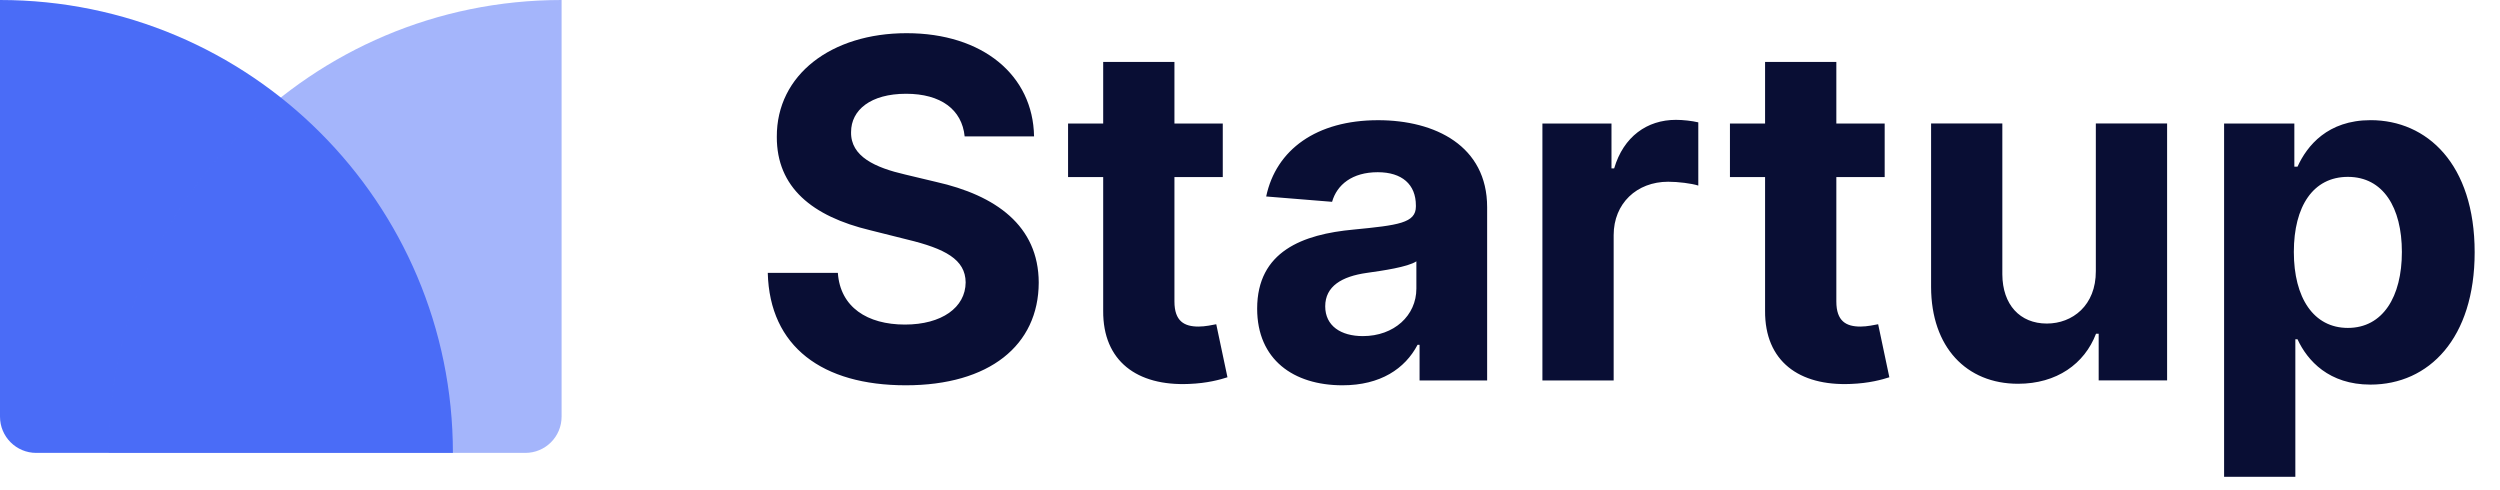
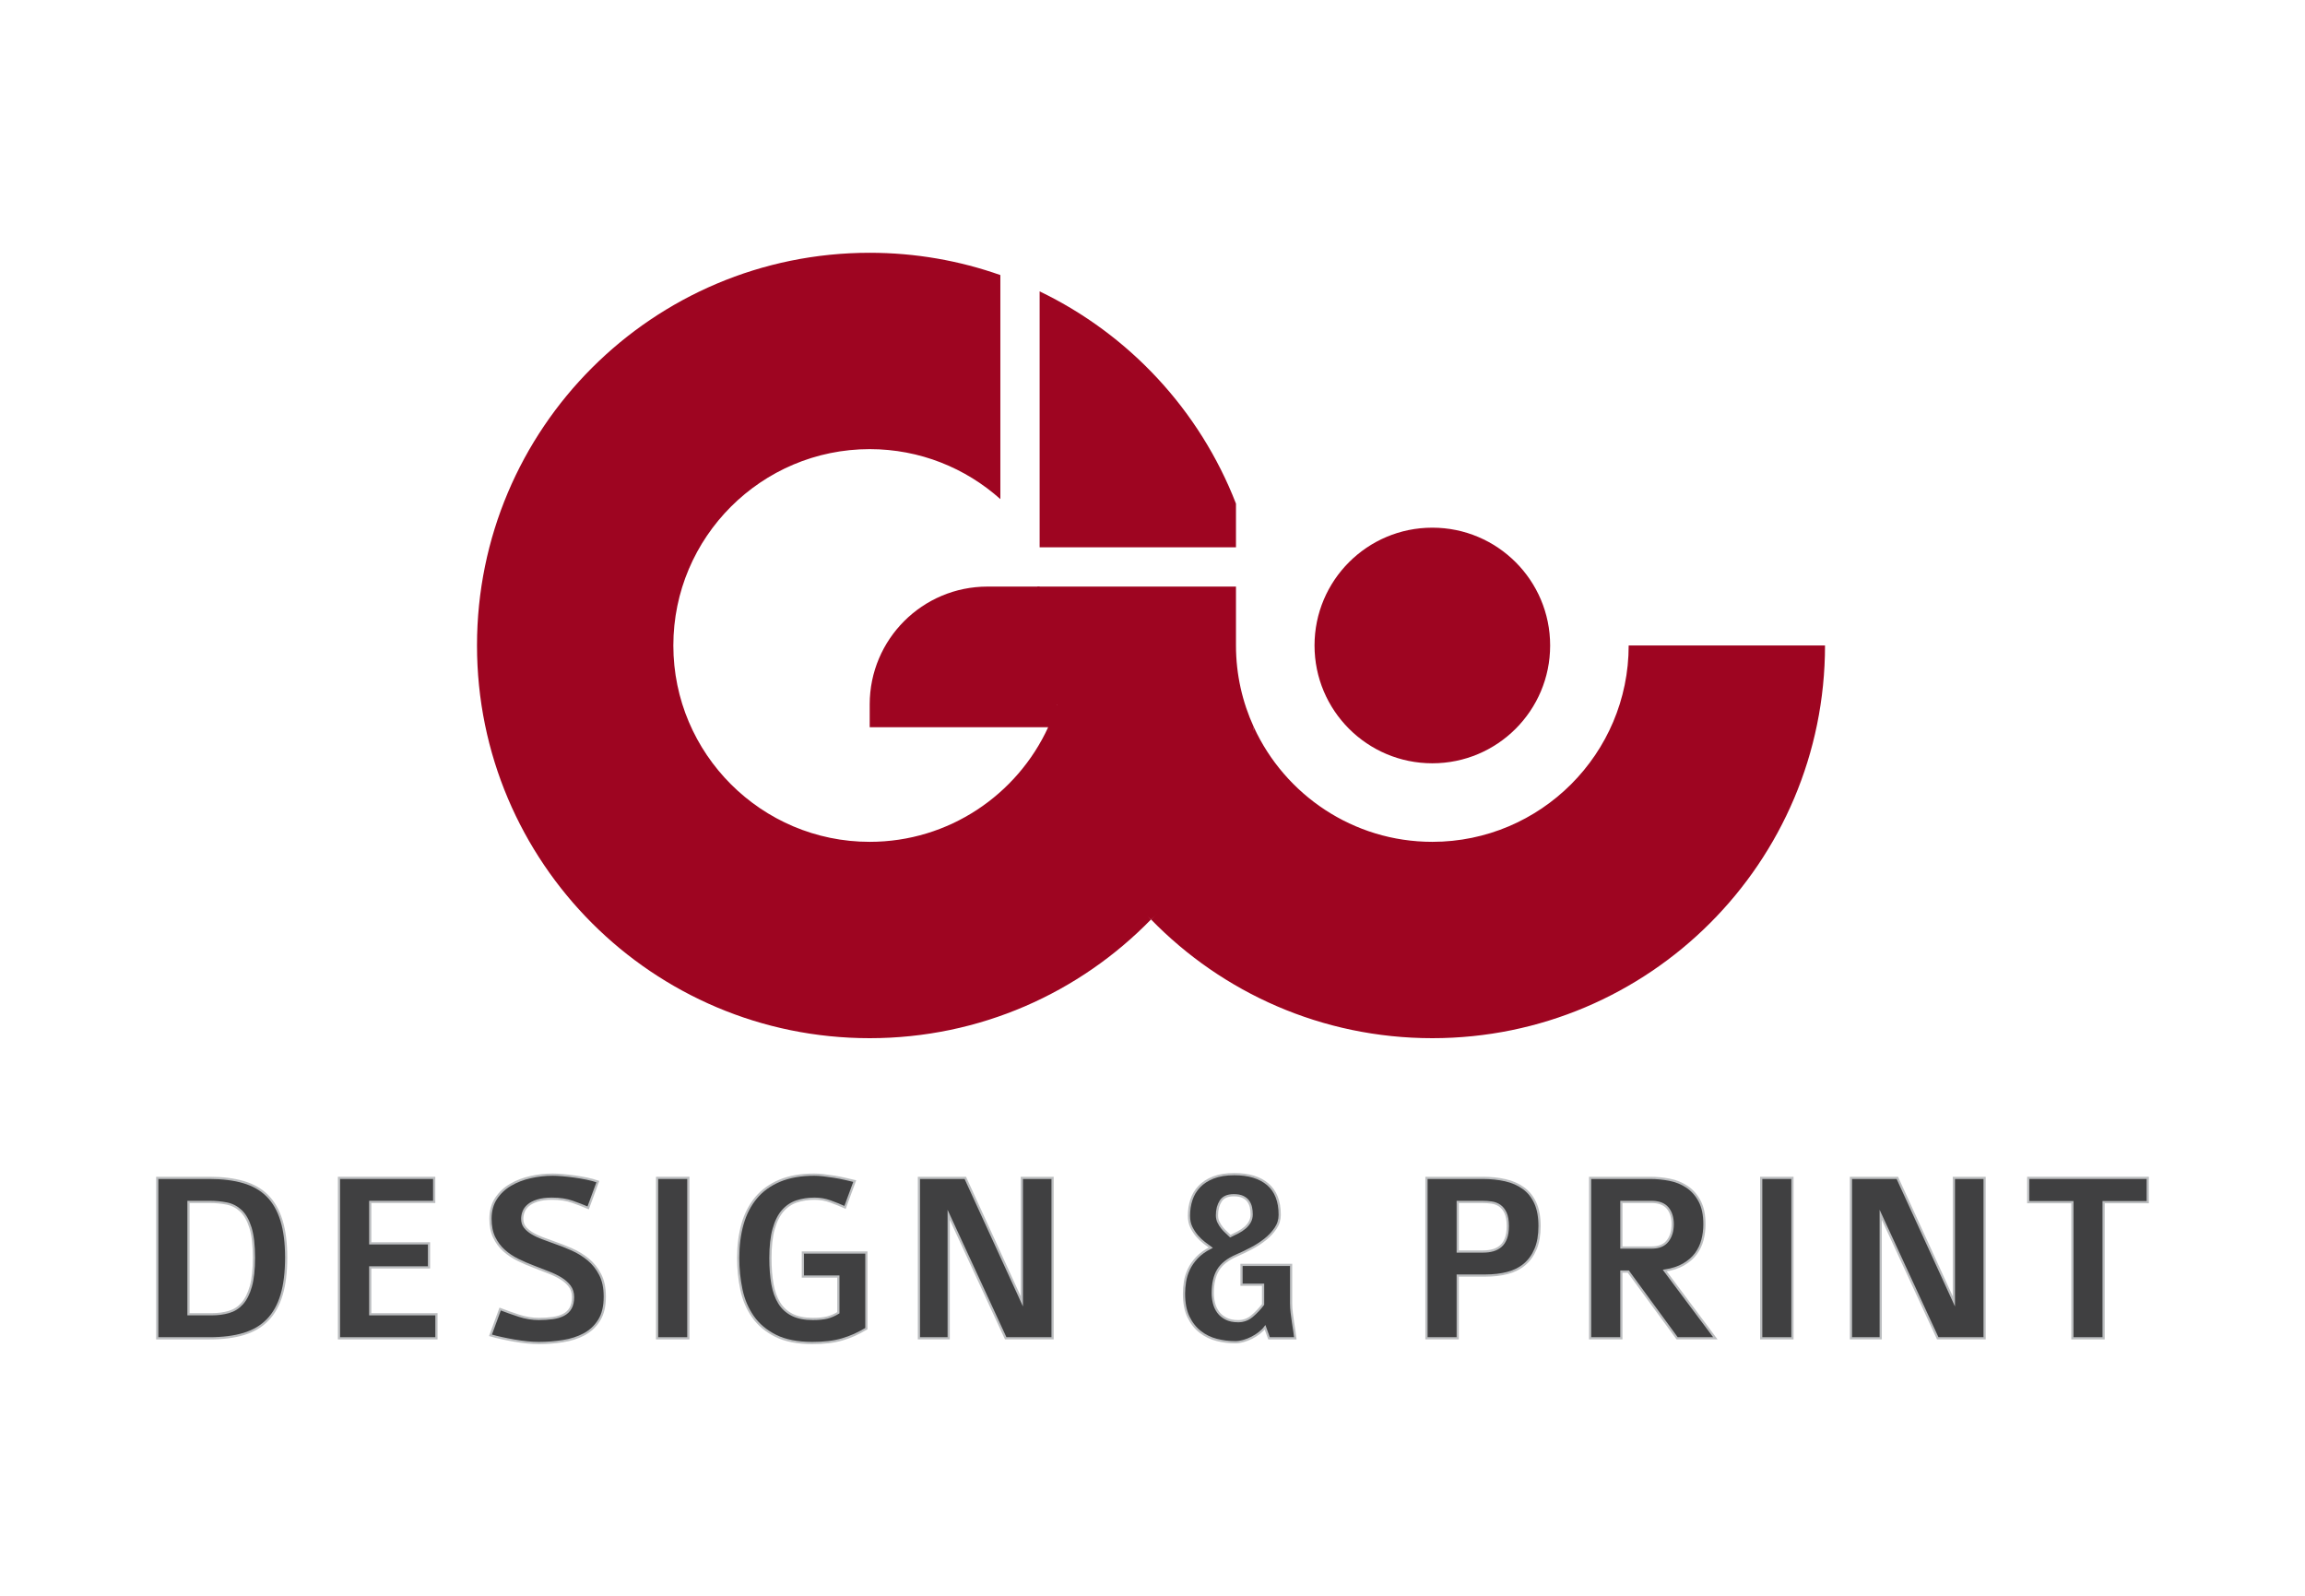
- <svg xmlns="http://www.w3.org/2000/svg" fill="none" height="27" viewBox="0 0 138 27" width="138">
-   <path d="m53.248 7.529h3.832c-.055-3.37-2.825-5.697-7.035-5.697-4.146 0-7.183 2.29-7.165 5.724-.009 2.788 1.957 4.386 5.152 5.152l2.059.517c2.059.498 3.204 1.089 3.213 2.364-.009 1.385-1.32 2.327-3.352 2.327-2.077 0-3.573-.96-3.702-2.853h-3.869c.102 4.09 3.028 6.205 7.617 6.205 4.616 0 7.331-2.207 7.34-5.669-.009-3.148-2.382-4.82-5.669-5.558l-1.699-.406c-1.643-.379-3.019-.988-2.991-2.345 0-1.219 1.08-2.114 3.038-2.114 1.911 0 3.084.868 3.232 2.354zm14.249-.711h-2.668v-3.398h-3.933v3.398h-1.939v2.955h1.939v7.386c-.018 2.779 1.874 4.155 4.727 4.035 1.016-.037 1.736-.24 2.133-.369l-.619-2.927c-.194.037-.609.129-.979.129-.785 0-1.329-.295-1.329-1.385v-6.869h2.668zm6.606 14.45c2.096 0 3.453-.914 4.146-2.234h.111v1.967h3.73v-9.565c0-3.379-2.862-4.801-6.02-4.801-3.398 0-5.632 1.625-6.177 4.21l3.638.295c.268-.942 1.108-1.634 2.521-1.634 1.339 0 2.105.674 2.105 1.837v.055c0 .914-.97 1.034-3.435 1.274-2.807.259-5.327 1.2-5.327 4.367 0 2.807 2.003 4.229 4.709 4.229zm1.126-2.715c-1.21 0-2.077-.563-2.077-1.643 0-1.108.914-1.653 2.299-1.847.859-.12 2.262-.323 2.733-.637v1.505c0 1.486-1.228 2.622-2.955 2.622zm9.912 2.447h3.933v-8.023c0-1.745 1.274-2.945 3.01-2.945.545 0 1.293.092 1.662.212v-3.49c-.351-.083-.84-.138-1.237-.138-1.588 0-2.89.923-3.407 2.678h-.148v-2.474h-3.813zm18.893-14.182h-2.668v-3.398h-3.934v3.398h-1.939v2.955h1.939v7.386c-.018 2.779 1.874 4.155 4.728 4.035 1.015-.037 1.735-.24 2.132-.369l-.618-2.927c-.194.037-.61.129-.979.129-.785 0-1.329-.295-1.329-1.385v-6.869h2.668zm11.656 8.143c.01 1.902-1.292 2.899-2.705 2.899-1.486 0-2.447-1.043-2.456-2.715v-8.328h-3.933v9.03c.009 3.315 1.948 5.337 4.801 5.337 2.133 0 3.666-1.099 4.303-2.761h.147v2.576h3.777v-14.182h-3.934zm7.08 11.357h3.933v-7.59h.12c.545 1.182 1.736 2.502 4.026 2.502 3.231 0 5.752-2.558 5.752-7.303 0-4.875-2.632-7.294-5.743-7.294-2.373 0-3.509 1.413-4.035 2.567h-.175v-2.382h-3.878zm3.85-12.409c0-2.53 1.071-4.146 2.982-4.146 1.948 0 2.982 1.69 2.982 4.146 0 2.474-1.052 4.192-2.982 4.192-1.893 0-2.982-1.662-2.982-4.192z" fill="#090e34" />
-   <g fill="#4a6cf7">
-     <path d="m0 0c13.807 0 25 11.193 25 25h-23c-1.105 0-2-.895-2-2z" />
-     <path d="m6 25c0-13.807 11.193-25 25-25v23c0 1.105-.895 2-2 2z" opacity=".5" />
+ <svg xmlns="http://www.w3.org/2000/svg" version="1.1" width="737.008" height="510.236" viewBox="0 0 737.008 510.236">
+   <defs>
+     <clipPath id="clip_0">
+       <path transform="matrix(1,0,0,-1,0,510.236)" d="M0 510.236H737.008V0H0Z" />
+     </clipPath>
+   </defs>
+   <g id="layer_1" data-name="Layer 1">
+     <g clip-path="url(#clip_0)">
+       <path transform="matrix(1,0,0,-1,520.7578,206.3859)" d="M0 0C0-34.617-28.163-62.782-62.781-62.782-88.08-62.782-109.917-47.73-119.849-26.12-124.849-49.748-136.486-70.922-152.728-87.597-129.92-111.013-98.052-125.562-62.781-125.562 6.564-125.562 62.78-69.346 62.78 0Z" fill="#9e0521" />
+       <path transform="matrix(1,0,0,-1,395.1953,174.9953)" d="M0 0V13.958C-11.552 43.769-34.152 68.068-62.781 81.832V0Z" fill="#9e0521" />
+       <path transform="matrix(1,0,0,-1,395.1953,206.3859)" d="M0 0V0 .007 18.833H-57.226-63.5V0C-63.5-6.401-63.019-12.69-62.095-18.834H-57.226C-58.625-21.082-59.573-23.777-60.049-26.136-58.609-49.947-44.717-74.113-27.165-87.597-9.612-72.797 2.402-50.685 5.715-26.12 2.057-18.161 0-9.318 0 0" fill="#9e0521" />
+       <path transform="matrix(1,0,0,-1,495.6475,206.3859)" d="M0 0C0-20.804-16.864-37.668-37.668-37.668-58.473-37.668-75.337-20.804-75.337 0-75.337 20.804-58.473 37.668-37.668 37.668-16.864 37.668 0 20.804 0 0" fill="#9e0521" />
+       <path transform="matrix(1,0,0,-1,333.8208,224.5002)" d="M0 0C-.924 6.144-1.406 11.713-1.406 18.114V36.948H-18.073C-38.876 36.948-55.741 20.084-55.741-.72V-8.022H4.149V0Z" fill="#9e0521" />
+       <path transform="matrix(1,0,0,-1,335.1465,232.5221)" d="M0 0C-9.933-21.604-31.772-36.646-57.067-36.646-91.685-36.646-119.848-8.481-119.848 26.137-119.848 60.754-91.685 88.917-57.067 88.917-41.032 88.917-26.392 82.867-15.288 72.937V144.573C-28.358 149.185-42.418 151.698-57.067 151.698-126.413 151.698-182.629 95.481-182.629 26.136-182.629-43.21-126.413-99.426-57.067-99.426-21.795-99.426 10.076-84.879 32.884-61.461 16.645-44.789 5.002-23.624 0 0" fill="#9e0521" />
+       <path transform="matrix(1,0,0,-1,81.1973,402.1403)" d="M0 0C0 4.017-.371 7.215-1.11 9.595-1.852 11.973-2.868 13.769-4.163 14.984-5.458 16.199-6.965 16.979-8.682 17.323-10.399 17.666-12.237 17.839-14.191 17.839H-20.931V-18.075H-13.479C-11.523-18.075-9.712-17.838-8.048-17.362-6.383-16.887-4.955-15.988-3.767-14.666-2.577-13.346-1.653-11.509-.991-9.156-.331-6.806 0-3.753 0 0M10.306 .08C10.306-4.625 9.816-8.615 8.839-11.892 7.86-15.169 6.368-17.838 4.36-19.897 2.351-21.96-.187-23.454-3.251-24.378-6.316-25.304-9.964-25.766-14.191-25.766H-30.92V25.528H-14.191C-10.069 25.528-6.462 25.079-3.37 24.181-.278 23.281 2.271 21.828 4.28 19.82 6.289 17.812 7.795 15.183 8.8 11.933 9.803 8.682 10.306 4.73 10.306 .08" fill="#404041" />
+       <path transform="matrix(1,0,0,-1,81.1973,402.1403)" stroke-width=".709" stroke-linecap="butt" stroke-miterlimit="10" stroke-linejoin="miter" fill="none" stroke="#bcbec0" d="M0 0C0 4.017-.371 7.215-1.11 9.595-1.852 11.973-2.868 13.769-4.163 14.984-5.458 16.199-6.965 16.979-8.682 17.323-10.399 17.666-12.237 17.839-14.191 17.839H-20.931V-18.075H-13.479C-11.523-18.075-9.712-17.838-8.048-17.362-6.383-16.887-4.955-15.988-3.767-14.666-2.577-13.346-1.653-11.509-.991-9.156-.331-6.806 0-3.753 0 0ZM10.306 .08C10.306-4.625 9.816-8.615 8.839-11.892 7.86-15.169 6.368-17.838 4.36-19.897 2.351-21.96-.187-23.454-3.251-24.378-6.316-25.304-9.964-25.766-14.191-25.766H-30.92V25.528H-14.191C-10.069 25.528-6.462 25.079-3.37 24.181-.278 23.281 2.271 21.828 4.28 19.82 6.289 17.812 7.795 15.183 8.8 11.933 9.803 8.682 10.306 4.73 10.306 .08Z" />
+       <path transform="matrix(1,0,0,-1,108.3887,427.9059)" d="M0 0V51.294H30.443V43.604H9.989V30.364H28.779V22.674H9.989V7.69H31.157V0Z" fill="#404041" />
+       <path transform="matrix(1,0,0,-1,108.3887,427.9059)" stroke-width=".709" stroke-linecap="butt" stroke-miterlimit="10" stroke-linejoin="miter" fill="none" stroke="#bcbec0" d="M0 0V51.294H30.443V43.604H9.989V30.364H28.779V22.674H9.989V7.69H31.157V0H0Z" />
+       <path transform="matrix(1,0,0,-1,193.377,414.5866)" d="M0 0C0-3.118-.608-5.643-1.823-7.57-3.04-9.502-4.638-10.994-6.62-12.051-8.602-13.107-10.861-13.835-13.398-14.23-15.936-14.628-18.525-14.825-21.168-14.825-22.277-14.825-23.494-14.759-24.814-14.628-26.137-14.495-27.484-14.311-28.858-14.071-30.233-13.835-31.581-13.568-32.901-13.279-34.223-12.99-35.438-12.686-36.548-12.368L-33.456-3.964C-31.554-4.705-29.546-5.419-27.431-6.104-25.317-6.792-23.203-7.136-21.089-7.136-19.503-7.136-18.036-7.044-16.688-6.857-15.341-6.674-14.179-6.33-13.2-5.827-12.223-5.325-11.47-4.611-10.94-3.687-10.413-2.763-10.147-1.586-10.147-.159-10.147 1.215-10.505 2.378-11.218 3.329-11.932 4.281-12.871 5.113-14.032 5.827-15.195 6.54-16.544 7.187-18.076 7.771-19.609 8.352-21.168 8.958-22.753 9.594-24.445 10.228-26.123 10.953-27.788 11.772-29.452 12.593-30.933 13.583-32.228 14.746-33.523 15.908-34.566 17.31-35.359 18.947-36.151 20.585-36.548 22.567-36.548 24.895-36.548 27.432-35.953 29.599-34.765 31.396-33.575 33.19-32.029 34.646-30.126 35.755-28.224 36.865-26.097 37.685-23.744 38.213-21.394 38.74-19.027 39.006-16.648 39.006-15.804 39.006-14.76 38.952-13.518 38.847-12.276 38.74-10.994 38.597-9.672 38.411-8.352 38.227-7.044 38.001-5.748 37.737-4.453 37.473-3.277 37.155-2.22 36.786L-5.312 28.382C-6.792 29.018-8.471 29.663-10.346 30.324-12.223 30.984-14.403 31.315-16.887 31.315-18.737 31.315-20.283 31.117-21.524 30.722-22.767 30.324-23.744 29.821-24.458 29.216-25.172 28.606-25.675 27.919-25.964 27.153-26.255 26.387-26.4 25.633-26.4 24.895-26.4 23.836-26.123 22.951-25.567 22.238-25.013 21.524-24.26 20.876-23.309 20.296-22.357 19.713-21.261 19.187-20.019 18.71-18.777 18.234-17.469 17.76-16.094 17.283-14.244 16.648-12.368 15.908-10.465 15.063-8.563 14.217-6.832 13.146-5.272 11.854-3.714 10.558-2.445 8.958-1.467 7.057-.489 5.153 0 2.801 0 0" fill="#404041" />
+       <path transform="matrix(1,0,0,-1,193.377,414.5866)" stroke-width=".709" stroke-linecap="butt" stroke-miterlimit="10" stroke-linejoin="miter" fill="none" stroke="#bcbec0" d="M0 0C0-3.118-.608-5.643-1.823-7.57-3.04-9.502-4.638-10.994-6.62-12.051-8.602-13.107-10.861-13.835-13.398-14.23-15.936-14.628-18.525-14.825-21.168-14.825-22.277-14.825-23.494-14.759-24.814-14.628-26.137-14.495-27.484-14.311-28.858-14.071-30.233-13.835-31.581-13.568-32.901-13.279-34.223-12.99-35.438-12.686-36.548-12.368L-33.456-3.964C-31.554-4.705-29.546-5.419-27.431-6.104-25.317-6.792-23.203-7.136-21.089-7.136-19.503-7.136-18.036-7.044-16.688-6.857-15.341-6.674-14.179-6.33-13.2-5.827-12.223-5.325-11.47-4.611-10.94-3.687-10.413-2.763-10.147-1.586-10.147-.159-10.147 1.215-10.505 2.378-11.218 3.329-11.932 4.281-12.871 5.113-14.032 5.827-15.195 6.54-16.544 7.187-18.076 7.771-19.609 8.352-21.168 8.958-22.753 9.594-24.445 10.228-26.123 10.953-27.788 11.772-29.452 12.593-30.933 13.583-32.228 14.746-33.523 15.908-34.566 17.31-35.359 18.947-36.151 20.585-36.548 22.567-36.548 24.895-36.548 27.432-35.953 29.599-34.765 31.396-33.575 33.19-32.029 34.646-30.126 35.755-28.224 36.865-26.097 37.685-23.744 38.213-21.394 38.74-19.027 39.006-16.648 39.006-15.804 39.006-14.76 38.952-13.518 38.847-12.276 38.74-10.994 38.597-9.672 38.411-8.352 38.227-7.044 38.001-5.748 37.737-4.453 37.473-3.277 37.155-2.22 36.786L-5.312 28.382C-6.792 29.018-8.471 29.663-10.346 30.324-12.223 30.984-14.403 31.315-16.887 31.315-18.737 31.315-20.283 31.117-21.524 30.722-22.767 30.324-23.744 29.821-24.458 29.216-25.172 28.606-25.675 27.919-25.964 27.153-26.255 26.387-26.4 25.633-26.4 24.895-26.4 23.836-26.123 22.951-25.567 22.238-25.013 21.524-24.26 20.876-23.309 20.296-22.357 19.713-21.261 19.187-20.019 18.71-18.777 18.234-17.469 17.76-16.094 17.283-14.244 16.648-12.368 15.908-10.465 15.063-8.563 14.217-6.832 13.146-5.272 11.854-3.714 10.558-2.445 8.958-1.467 7.057-.489 5.153 0 2.801 0 0Z" />
+       <path transform="matrix(1,0,0,-1,0,510.236)" d="M210.104 133.624H220.093V82.33H210.104Z" fill="#404041" />
+       <path transform="matrix(1,0,0,-1,0,510.236)" stroke-width=".709" stroke-linecap="butt" stroke-miterlimit="10" stroke-linejoin="miter" fill="none" stroke="#bcbec0" d="M210.104 133.624H220.093V82.33H210.104Z" />
+       <path transform="matrix(1,0,0,-1,273.1641,426.8356)" d="M0 0C-1.244-.555-2.542-1.03-3.892-1.427-5.242-1.822-6.699-2.113-8.261-2.299-9.824-2.483-11.559-2.576-13.464-2.576-18.177-2.576-22.069-1.81-25.14-.277-28.212 1.255-30.635 3.29-32.409 5.827-34.183 8.364-35.414 11.258-36.104 14.508-36.792 17.759-37.135 21.128-37.135 24.616-37.135 28.58-36.673 32.188-35.748 35.438-34.823 38.688-33.383 41.489-31.427 43.842-29.472 46.193-26.947 48.018-23.855 49.313-20.764 50.606-17.077 51.255-12.796 51.255-11.897 51.255-10.894 51.188-9.783 51.057-8.674 50.924-7.537 50.767-6.374 50.581-5.212 50.396-4.062 50.171-2.926 49.907-1.79 49.643-.772 49.404 .127 49.193L-2.965 40.79C-4.499 41.477-6.07 42.11-7.683 42.692-9.295 43.273-10.973 43.564-12.717 43.564-14.778 43.564-16.681 43.273-18.425 42.692-20.169 42.11-21.663 41.106-22.904 39.681-24.146 38.253-25.111 36.312-25.798 33.854-26.485 31.396-26.828 28.315-26.828 24.616-26.828 21.497-26.618 18.736-26.194 16.332-25.771 13.927-25.045 11.893-24.014 10.229-22.983 8.563-21.596 7.294-19.852 6.422-18.107 5.55-15.915 5.113-13.271 5.113-11.422 5.113-9.902 5.259-8.713 5.55-7.523 5.84-6.322 6.354-5.105 7.097V18.671H-16.442V26.36H3.853V2.021C2.528 1.229 1.244 .556 0 0" fill="#404041" />
+       <path transform="matrix(1,0,0,-1,273.1641,426.8356)" stroke-width=".709" stroke-linecap="butt" stroke-miterlimit="10" stroke-linejoin="miter" fill="none" stroke="#bcbec0" d="M0 0C-1.244-.555-2.542-1.03-3.892-1.427-5.242-1.822-6.699-2.113-8.261-2.299-9.824-2.483-11.559-2.576-13.464-2.576-18.177-2.576-22.069-1.81-25.14-.277-28.212 1.255-30.635 3.29-32.409 5.827-34.183 8.364-35.414 11.258-36.104 14.508-36.792 17.759-37.135 21.128-37.135 24.616-37.135 28.58-36.673 32.188-35.748 35.438-34.823 38.688-33.383 41.489-31.427 43.842-29.472 46.193-26.947 48.018-23.855 49.313-20.764 50.606-17.077 51.255-12.796 51.255-11.897 51.255-10.894 51.188-9.783 51.057-8.674 50.924-7.537 50.767-6.374 50.581-5.212 50.396-4.062 50.171-2.926 49.907-1.79 49.643-.772 49.404 .127 49.193L-2.965 40.79C-4.499 41.477-6.07 42.11-7.683 42.692-9.295 43.273-10.973 43.564-12.717 43.564-14.778 43.564-16.681 43.273-18.425 42.692-20.169 42.11-21.663 41.106-22.904 39.681-24.146 38.253-25.111 36.312-25.798 33.854-26.485 31.396-26.828 28.315-26.828 24.616-26.828 21.497-26.618 18.736-26.194 16.332-25.771 13.927-25.045 11.893-24.014 10.229-22.983 8.563-21.596 7.294-19.852 6.422-18.107 5.55-15.915 5.113-13.271 5.113-11.422 5.113-9.902 5.259-8.713 5.55-7.523 5.84-6.322 6.354-5.105 7.097V18.671H-16.442V26.36H3.853V2.021C2.528 1.229 1.244 .556 0 0Z" />
+       <path transform="matrix(1,0,0,-1,321.5703,427.9059)" d="M0 0-18.234 39.481V0H-27.748V51.294H-12.923L5.153 11.813V51.294H14.984V0Z" fill="#404041" />
+       <path transform="matrix(1,0,0,-1,321.5703,427.9059)" stroke-width=".709" stroke-linecap="butt" stroke-miterlimit="10" stroke-linejoin="miter" fill="none" stroke="#bcbec0" d="M0 0-18.234 39.481V0H-27.748V51.294H-12.923L5.153 11.813V51.294H14.984V0H0Z" />
+       <path transform="matrix(1,0,0,-1,400.2148,388.2663)" d="M0 0C0 .793-.079 1.547-.236 2.261-.396 2.975-.687 3.62-1.108 4.202-1.532 4.783-2.113 5.245-2.854 5.59-3.595 5.934-4.546 6.105-5.707 6.105-7.717 6.105-9.116 5.483-9.909 4.242-10.701 2.999-11.099 1.479-11.099-.315-11.099-1.108-10.939-1.837-10.622-2.497-10.306-3.158-9.923-3.766-9.474-4.319-9.024-4.875-8.562-5.363-8.085-5.787-7.609-6.211-7.187-6.606-6.816-6.977-6.024-6.606-5.22-6.211-4.398-5.787-3.58-5.363-2.842-4.875-2.18-4.319-1.52-3.766-.989-3.131-.595-2.418-.197-1.704 0-.897 0 0M5.551-39.64 4.281-36.128C3.807-36.755 3.197-37.354 2.458-37.93 1.718-38.505 .912-39.016 .04-39.459-.832-39.9-1.73-40.254-2.654-40.517-3.58-40.775-4.438-40.907-5.231-40.907-7.24-40.907-9.224-40.655-11.178-40.155-13.134-39.654-14.892-38.797-16.449-37.583-18.01-36.369-19.265-34.772-20.216-32.794-21.166-30.813-21.644-28.32-21.644-25.312-21.644-24.151-21.537-22.898-21.325-21.553-21.114-20.207-20.704-18.888-20.098-17.595-19.489-16.302-18.631-15.062-17.521-13.874-16.41-12.687-14.932-11.618-13.08-10.668-13.662-10.246-14.35-9.73-15.143-9.124-15.935-8.518-16.687-7.805-17.4-6.987-18.114-6.17-18.736-5.231-19.265-4.177-19.794-3.121-20.058-1.881-20.058-.455-20.058 1.338-19.794 3.04-19.265 4.65-18.736 6.261-17.891 7.672-16.728 8.887-15.564 10.101-14.071 11.063-12.247 11.774-10.425 12.487-8.191 12.845-5.549 12.845-.95 12.845 2.616 11.761 5.153 9.594 7.69 7.426 8.96 4.175 8.96-.157 8.96-1.744 8.511-3.198 7.611-4.519 6.713-5.84 5.591-7.029 4.242-8.086 2.896-9.144 1.414-10.096-.197-10.939-1.811-11.786-3.355-12.524-4.836-13.16-7.638-14.377-9.605-15.923-10.741-17.798-11.879-19.675-12.445-22.146-12.445-25.211-12.445-26.269-12.314-27.325-12.053-28.382-11.789-29.438-11.354-30.392-10.751-31.236-10.146-32.082-9.316-32.782-8.266-33.337-7.214-33.892-5.897-34.169-4.319-34.169-2.639-34.169-1.15-33.624 .138-32.532 1.426-31.441 2.596-30.205 3.647-28.82V-22.515H-3.249V-16.173H12.605V-28.54C12.605-29.438 12.673-30.431 12.805-31.514 12.937-32.598 13.083-33.653 13.24-34.685 13.398-35.715 13.544-36.667 13.677-37.539 13.809-38.411 13.9-39.111 13.954-39.64Z" fill="#404041" />
+       <path transform="matrix(1,0,0,-1,400.2148,388.2663)" stroke-width=".709" stroke-linecap="butt" stroke-miterlimit="10" stroke-linejoin="miter" fill="none" stroke="#bcbec0" d="M0 0C0 .793-.079 1.547-.236 2.261-.396 2.975-.687 3.62-1.108 4.202-1.532 4.783-2.113 5.245-2.854 5.59-3.595 5.934-4.546 6.105-5.707 6.105-7.717 6.105-9.116 5.483-9.909 4.242-10.701 2.999-11.099 1.479-11.099-.315-11.099-1.108-10.939-1.837-10.622-2.497-10.306-3.158-9.923-3.766-9.474-4.319-9.024-4.875-8.562-5.363-8.085-5.787-7.609-6.211-7.187-6.606-6.816-6.977-6.024-6.606-5.22-6.211-4.398-5.787-3.58-5.363-2.842-4.875-2.18-4.319-1.52-3.766-.989-3.131-.595-2.418-.197-1.704 0-.897 0 0ZM5.551-39.64 4.281-36.128C3.807-36.755 3.197-37.354 2.458-37.93 1.718-38.505 .912-39.016 .04-39.459-.832-39.9-1.73-40.254-2.654-40.517-3.58-40.775-4.438-40.907-5.231-40.907-7.24-40.907-9.224-40.655-11.178-40.155-13.134-39.654-14.892-38.797-16.449-37.583-18.01-36.369-19.265-34.772-20.216-32.794-21.166-30.813-21.644-28.32-21.644-25.312-21.644-24.151-21.537-22.898-21.325-21.553-21.114-20.207-20.704-18.888-20.098-17.595-19.489-16.302-18.631-15.062-17.521-13.874-16.41-12.687-14.932-11.618-13.08-10.668-13.662-10.246-14.35-9.73-15.143-9.124-15.935-8.518-16.687-7.805-17.4-6.987-18.114-6.17-18.736-5.231-19.265-4.177-19.794-3.121-20.058-1.881-20.058-.455-20.058 1.338-19.794 3.04-19.265 4.65-18.736 6.261-17.891 7.672-16.728 8.887-15.564 10.101-14.071 11.063-12.247 11.774-10.425 12.487-8.191 12.845-5.549 12.845-.95 12.845 2.616 11.761 5.153 9.594 7.69 7.426 8.96 4.175 8.96-.157 8.96-1.744 8.511-3.198 7.611-4.519 6.713-5.84 5.591-7.029 4.242-8.086 2.896-9.144 1.414-10.096-.197-10.939-1.811-11.786-3.355-12.524-4.836-13.16-7.638-14.377-9.605-15.923-10.741-17.798-11.879-19.675-12.445-22.146-12.445-25.211-12.445-26.269-12.314-27.325-12.053-28.382-11.789-29.438-11.354-30.392-10.751-31.236-10.146-32.082-9.316-32.782-8.266-33.337-7.214-33.892-5.897-34.169-4.319-34.169-2.639-34.169-1.15-33.624 .138-32.532 1.426-31.441 2.596-30.205 3.647-28.82V-22.515H-3.249V-16.173H12.605V-28.54C12.605-29.438 12.673-30.431 12.805-31.514 12.937-32.598 13.083-33.653 13.24-34.685 13.398-35.715 13.544-36.667 13.677-37.539 13.809-38.411 13.9-39.111 13.954-39.64H5.551Z" />
+       <path transform="matrix(1,0,0,-1,482.1113,391.9919)" d="M0 0C0 1.744-.237 3.132-.714 4.162-1.189 5.192-1.812 5.973-2.576 6.501-3.344 7.028-4.216 7.359-5.192 7.492-6.171 7.623-7.162 7.69-8.166 7.69H-16.016V-8.166H-7.771C-6.713-8.166-5.708-8.035-4.758-7.77-3.807-7.506-2.974-7.068-2.261-6.462-1.546-5.854-.991-5.021-.596-3.964-.198-2.906 0-1.586 0 0M10.147 0C10.147-2.906 9.725-5.365 8.88-7.373 8.032-9.383 6.857-11.021 5.352-12.288 3.846-13.557 2.033-14.469-.079-15.022-2.193-15.579-4.547-15.855-7.136-15.855H-16.016V-35.914H-26.005V15.38H-8.008C-5.418 15.38-3.014 15.129-.793 14.627 1.427 14.124 3.355 13.279 4.995 12.09 6.633 10.901 7.9 9.315 8.8 7.333 9.697 5.353 10.147 2.906 10.147 0" fill="#404041" />
+       <path transform="matrix(1,0,0,-1,482.1113,391.9919)" stroke-width=".709" stroke-linecap="butt" stroke-miterlimit="10" stroke-linejoin="miter" fill="none" stroke="#bcbec0" d="M0 0C0 1.744-.237 3.132-.714 4.162-1.189 5.192-1.812 5.973-2.576 6.501-3.344 7.028-4.216 7.359-5.192 7.492-6.171 7.623-7.162 7.69-8.166 7.69H-16.016V-8.166H-7.771C-6.713-8.166-5.708-8.035-4.758-7.77-3.807-7.506-2.974-7.068-2.261-6.462-1.546-5.854-.991-5.021-.596-3.964-.198-2.906 0-1.586 0 0ZM10.147 0C10.147-2.906 9.725-5.365 8.88-7.373 8.032-9.383 6.857-11.021 5.352-12.288 3.846-13.557 2.033-14.469-.079-15.022-2.193-15.579-4.547-15.855-7.136-15.855H-16.016V-35.914H-26.005V15.38H-8.008C-5.418 15.38-3.014 15.129-.793 14.627 1.427 14.124 3.355 13.279 4.995 12.09 6.633 10.901 7.9 9.315 8.8 7.333 9.697 5.353 10.147 2.906 10.147 0Z" />
+       <path transform="matrix(1,0,0,-1,534.832,391.4372)" d="M0 0C0 2.167-.543 3.897-1.625 5.193-2.709 6.487-4.439 7.137-6.818 7.137H-16.411V-7.452H-6.738C-4.413-7.452-2.709-6.752-1.625-5.352-.543-3.951 0-2.168 0 0M1.427-36.469-14.191-15.143H-16.411V-36.469H-26.4V14.825H-7.215C-5.153 14.825-3.093 14.627-1.03 14.23 1.029 13.835 2.894 13.081 4.559 11.972 6.224 10.861 7.57 9.342 8.602 7.413 9.633 5.482 10.147 3.014 10.147 0 10.147-1.744 9.937-3.423 9.514-5.034 9.09-6.646 8.391-8.112 7.413-9.435 6.435-10.756 5.126-11.892 3.487-12.843 1.85-13.795-.158-14.456-2.537-14.825L13.637-36.469Z" fill="#404041" />
+       <path transform="matrix(1,0,0,-1,534.832,391.4372)" stroke-width=".709" stroke-linecap="butt" stroke-miterlimit="10" stroke-linejoin="miter" fill="none" stroke="#bcbec0" d="M0 0C0 2.167-.543 3.897-1.625 5.193-2.709 6.487-4.439 7.137-6.818 7.137H-16.411V-7.452H-6.738C-4.413-7.452-2.709-6.752-1.625-5.352-.543-3.951 0-2.168 0 0ZM1.427-36.469-14.191-15.143H-16.411V-36.469H-26.4V14.825H-7.215C-5.153 14.825-3.093 14.627-1.03 14.23 1.029 13.835 2.894 13.081 4.559 11.972 6.224 10.861 7.57 9.342 8.602 7.413 9.633 5.482 10.147 3.014 10.147 0 10.147-1.744 9.937-3.423 9.514-5.034 9.09-6.646 8.391-8.112 7.413-9.435 6.435-10.756 5.126-11.892 3.487-12.843 1.85-13.795-.158-14.456-2.537-14.825L13.637-36.469H1.427Z" />
+       <path transform="matrix(1,0,0,-1,0,510.236)" d="M563.134 133.624H573.123V82.33H563.134Z" fill="#404041" />
+       <path transform="matrix(1,0,0,-1,0,510.236)" stroke-width=".709" stroke-linecap="butt" stroke-miterlimit="10" stroke-linejoin="miter" fill="none" stroke="#bcbec0" d="M563.134 133.624H573.123V82.33H563.134Z" />
+       <path transform="matrix(1,0,0,-1,619.582,427.9059)" d="M0 0-18.234 39.481V0H-27.748V51.294H-12.924L5.152 11.813V51.294H14.983V0Z" fill="#404041" />
+       <path transform="matrix(1,0,0,-1,619.582,427.9059)" stroke-width=".709" stroke-linecap="butt" stroke-miterlimit="10" stroke-linejoin="miter" fill="none" stroke="#bcbec0" d="M0 0-18.234 39.481V0H-27.748V51.294H-12.924L5.152 11.813V51.294H14.983V0H0Z" />
+       <path transform="matrix(1,0,0,-1,672.6191,384.3815)" d="M0 0V-43.523H-9.988V0H-24.102V7.771H14.111V0Z" fill="#404041" />
+       <path transform="matrix(1,0,0,-1,672.6191,384.3815)" stroke-width=".709" stroke-linecap="butt" stroke-miterlimit="10" stroke-linejoin="miter" fill="none" stroke="#bcbec0" d="M0 0V-43.523H-9.988V0H-24.102V7.771H14.111V0H0Z" />
+     </g>
  </g>
</svg>
